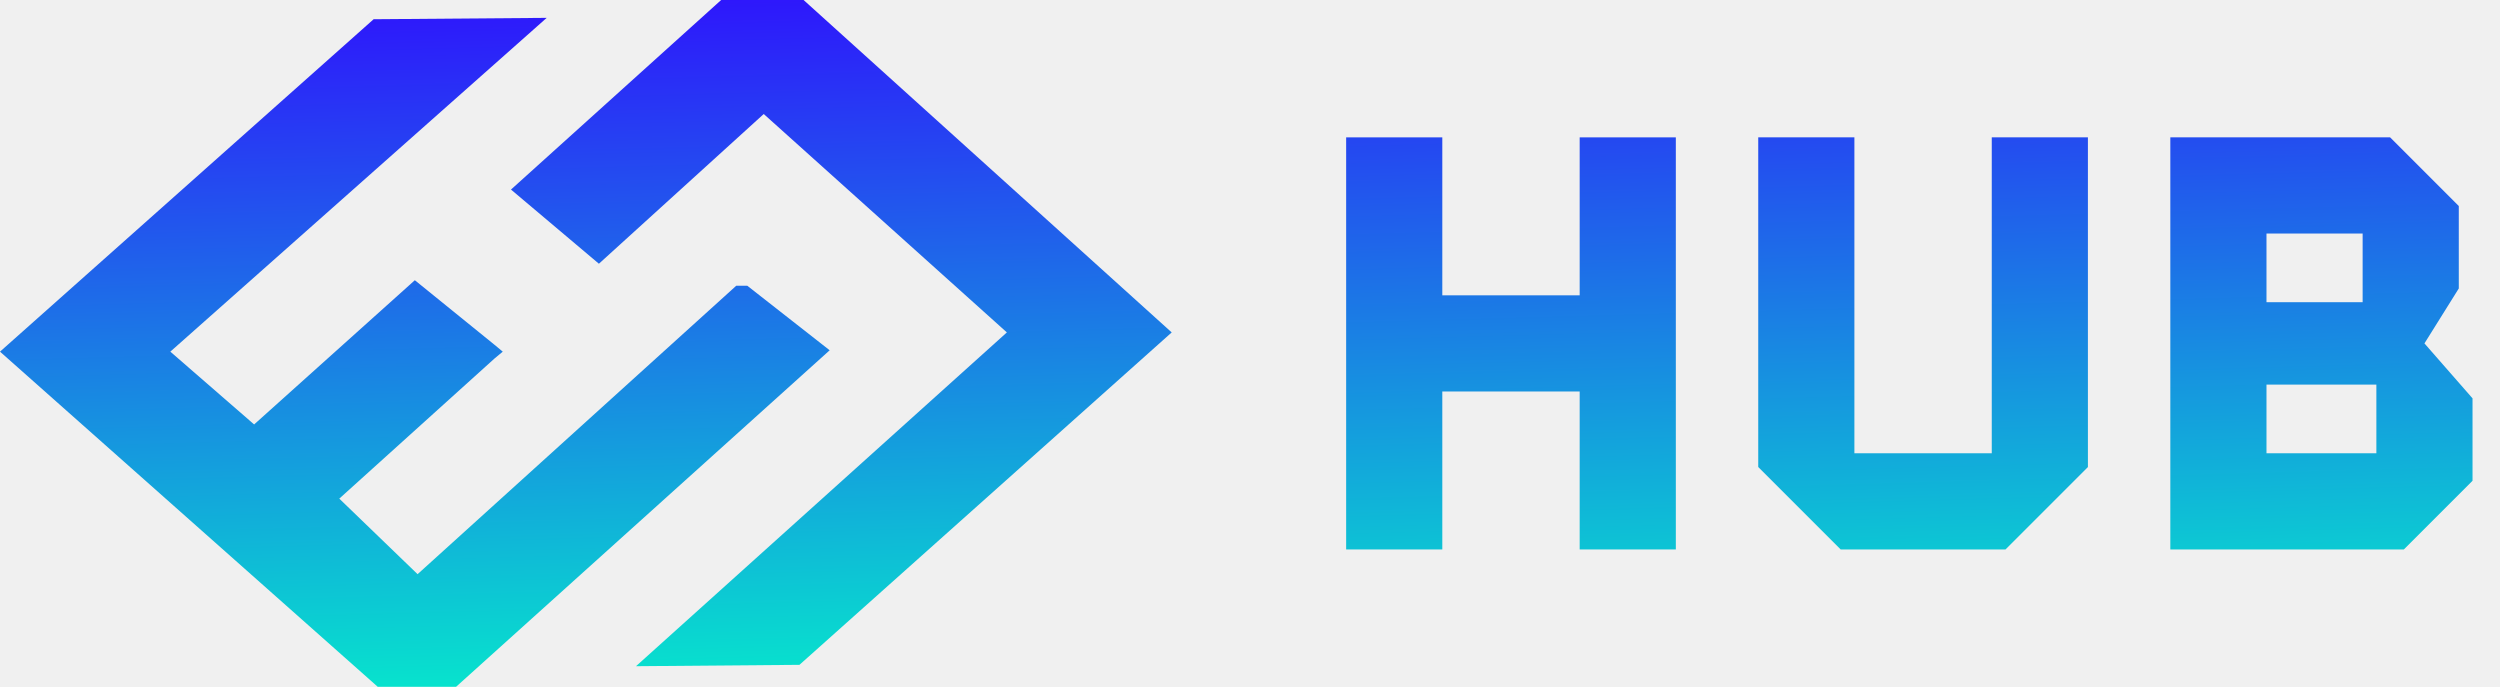
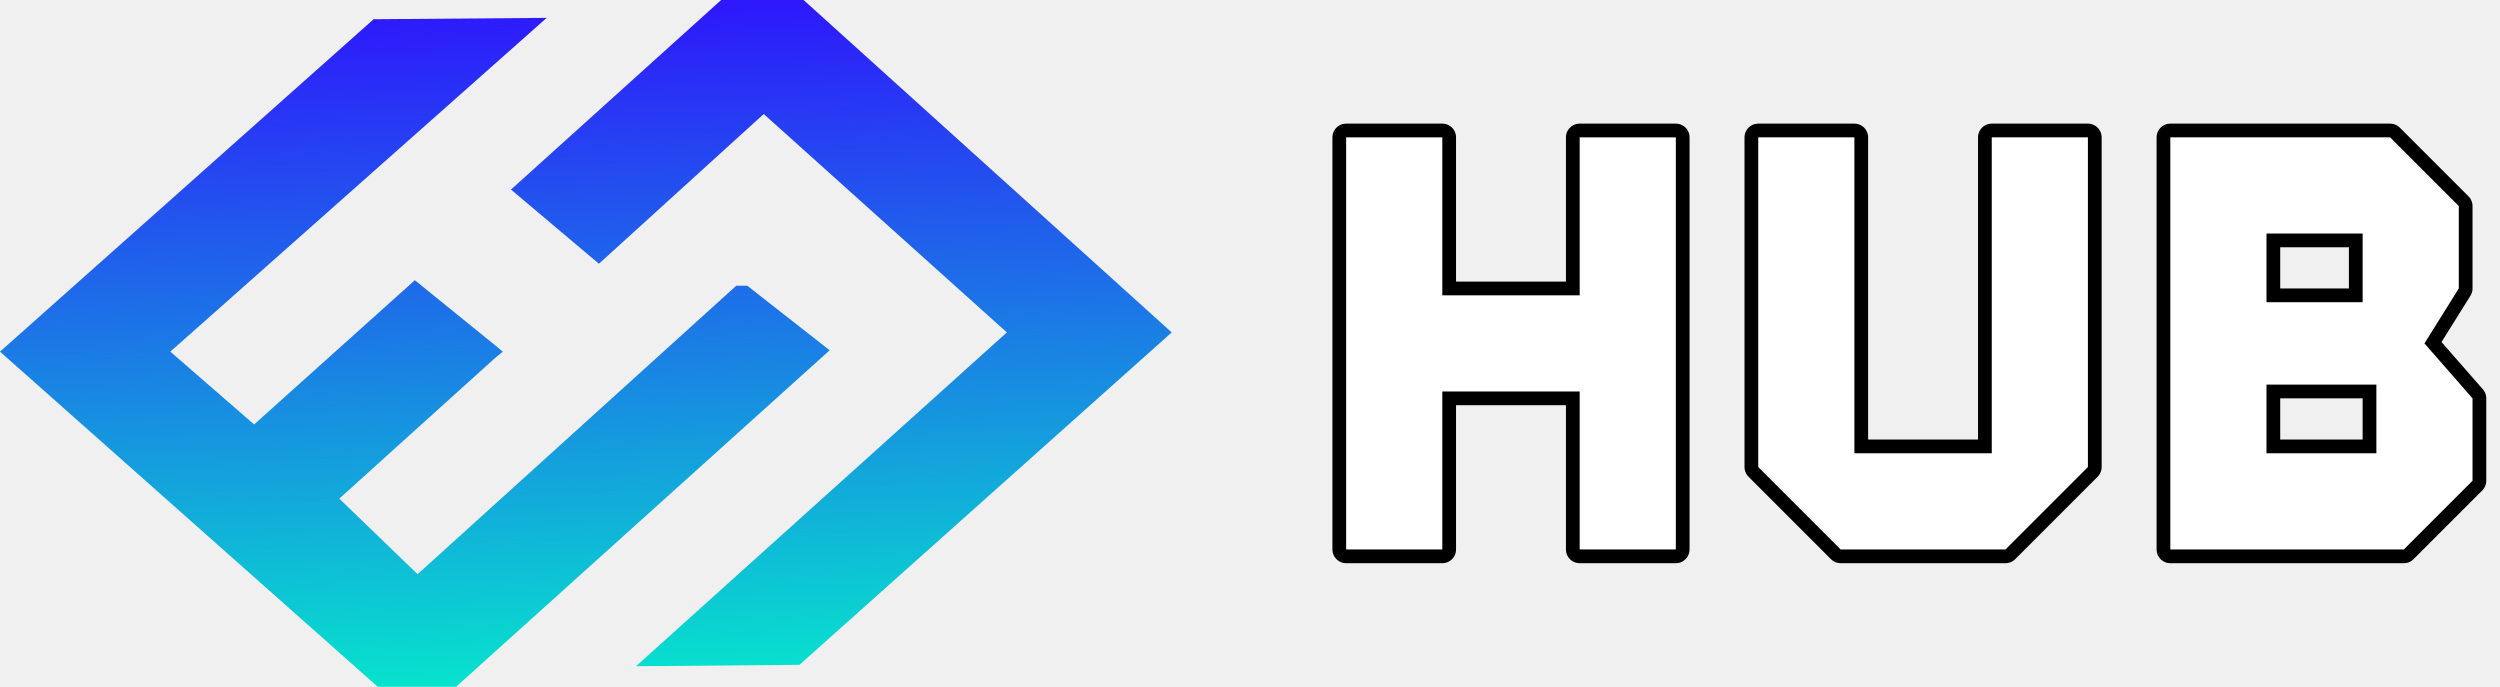
<svg xmlns="http://www.w3.org/2000/svg" width="182" height="50" viewBox="0 0 182 50" fill="none">
  <defs>
    <linearGradient id="ej-grad" x1="42.3" y1="0" x2="43.7" y2="50" gradientUnits="userSpaceOnUse">
      <stop offset="0" stop-color="#2e16fc" />
      <stop offset="1" stop-color="#07e4cd" />
    </linearGradient>
  </defs>
  <g fill="url(#ej-grad)">
    <path id="ej-left" d="M33.2 50 L27.5 50 L0 25.6 L27.2 1.4 L39.8 1.3 L12.4 25.6 L18.5 30.9 L30.2 20.4 L36 25.1 L36.6 25.6 L36 26.1 L24.7 36.3 L30.4 41.8 L53.6 20.8 L54.4 20.8 L60.4 25.5 Z" />
    <path id="ej-right" d="M58.5 0 L85.3 24.2 L58.2 48.4 L46.3 48.5 L73.3 24.2 L55.6 8.3 L43.6 19.2 L37.2 13.8 L52.5 0 Z" />
+   </g>
+   <g fill="#fff" stroke="#000" stroke-width="2" stroke-linejoin="round" paint-order="stroke">
    <path id="hub-h" d="M98 10 H105 V21.5 H115 V10 H122 V40 H115 V28.5 H105 V40 H98 Z" />
    <path id="hub-u" d="M128 10 H135 V33 H145 V10 H152 V34 L146 40 H134 L128 34 Z" />
    <path id="hub-b" fill-rule="evenodd" d="M158 10 H174 L179 15 V21 L176.5 25 L180 29 V35 L175 40 H158 Z M165 17 V22 H172 V17 Z M165 28 V33 H173 V28 Z" />
  </g>
</svg>
